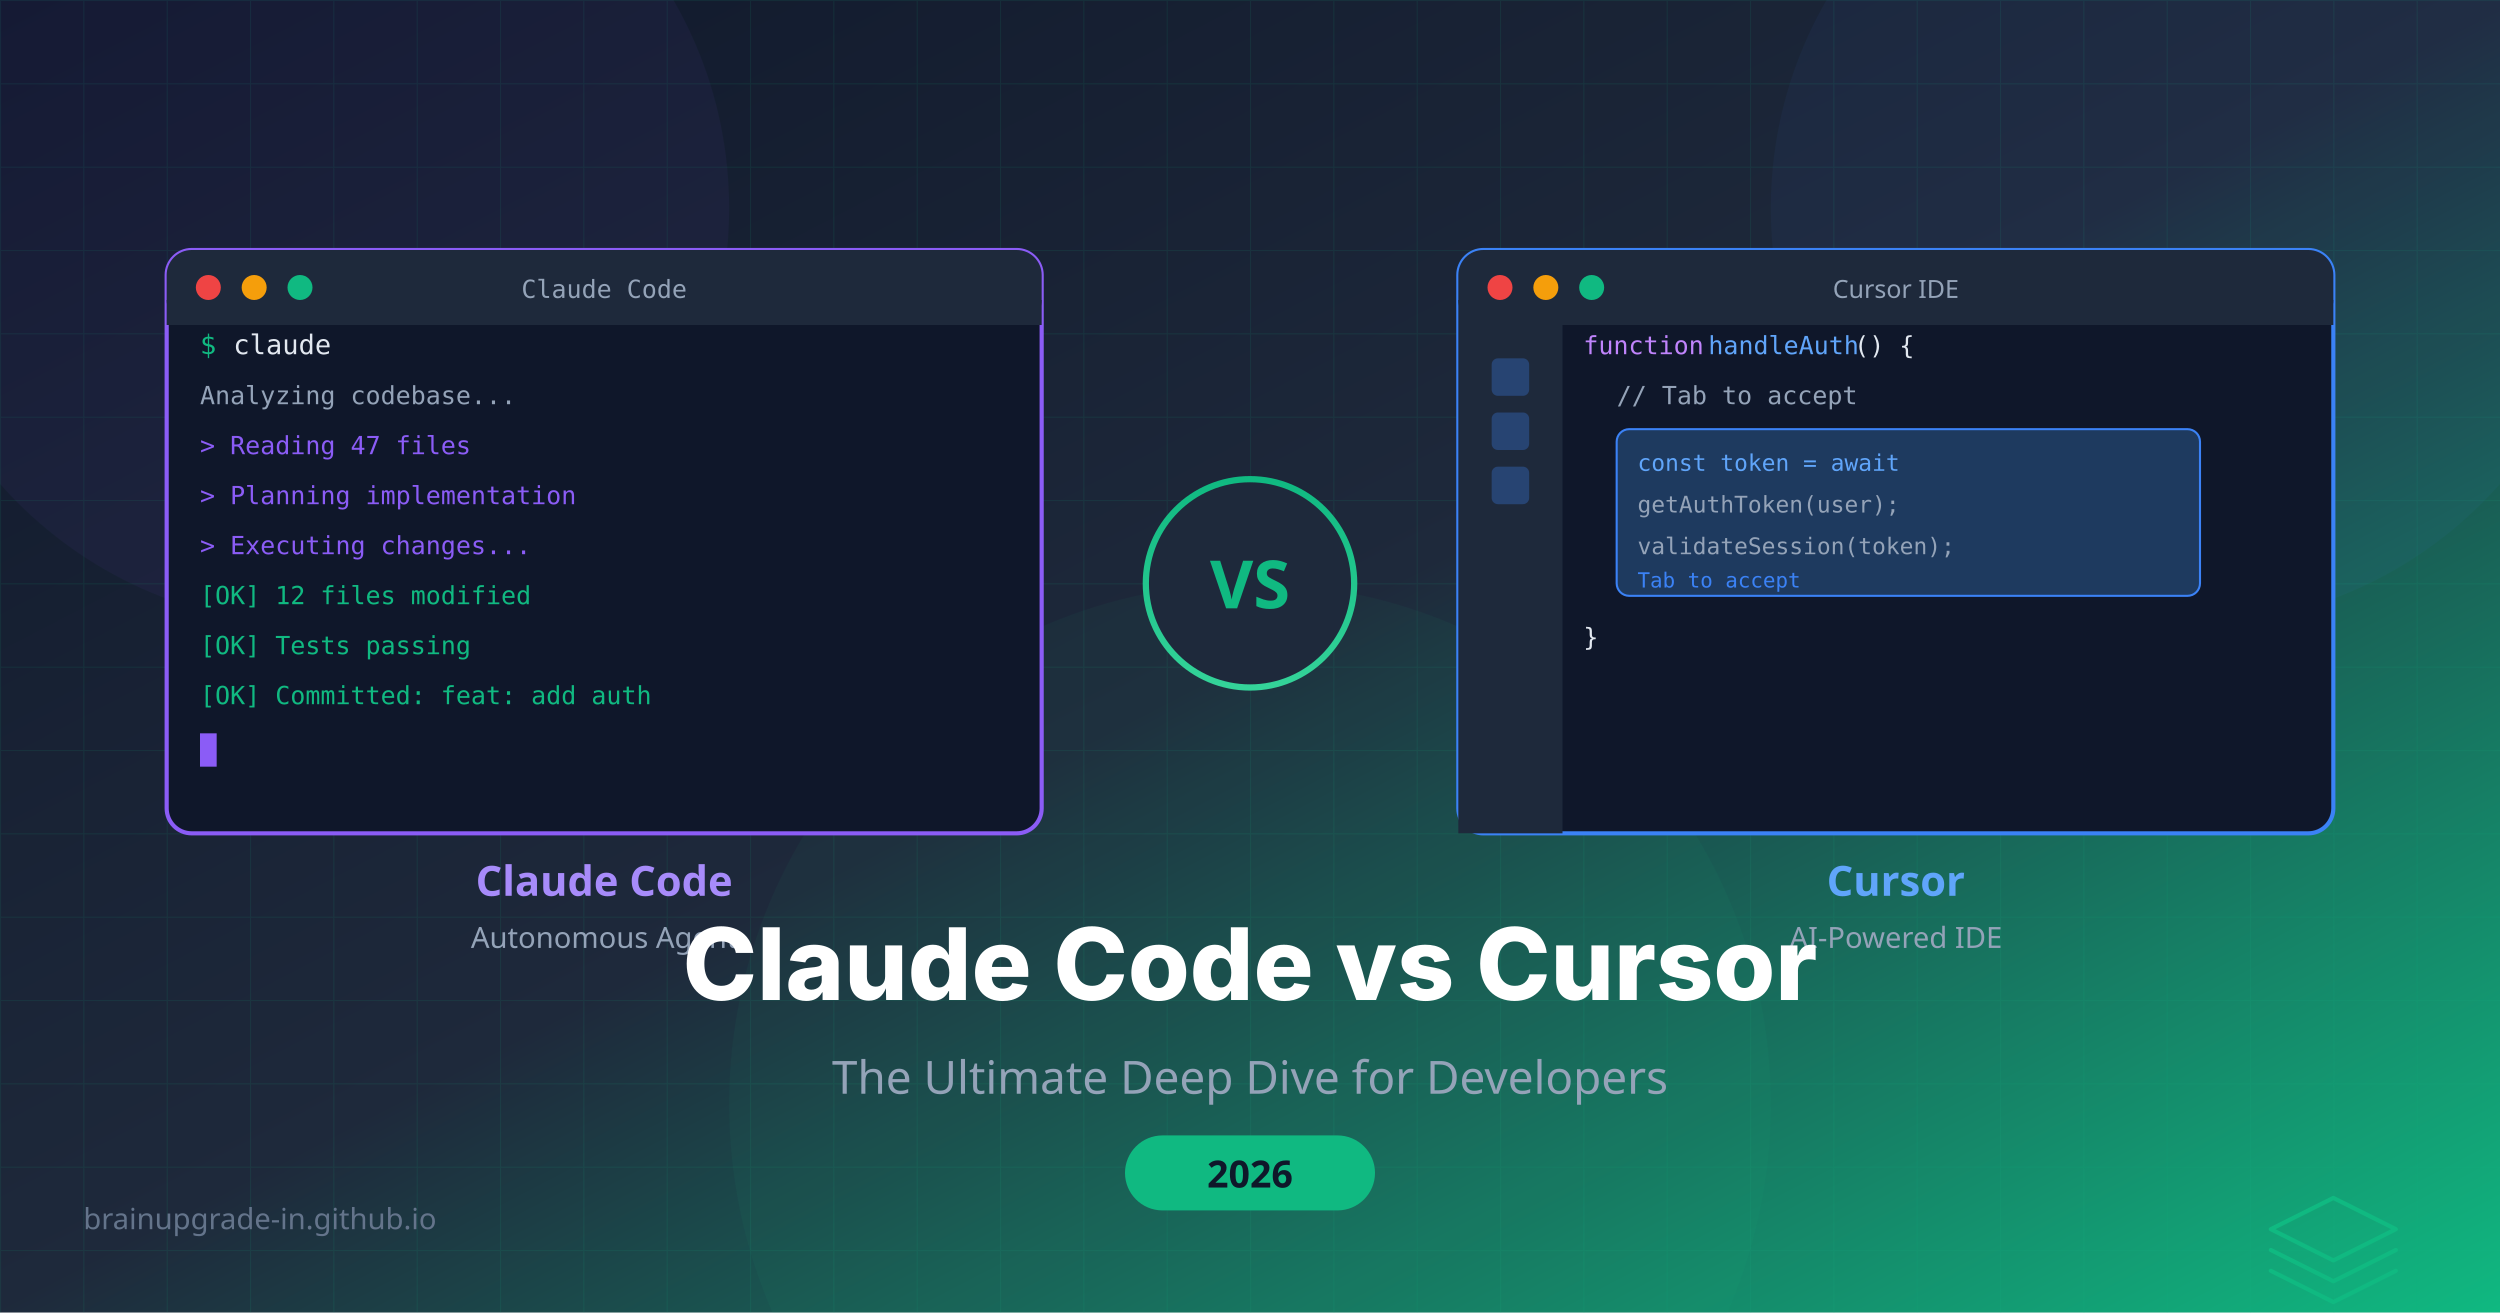
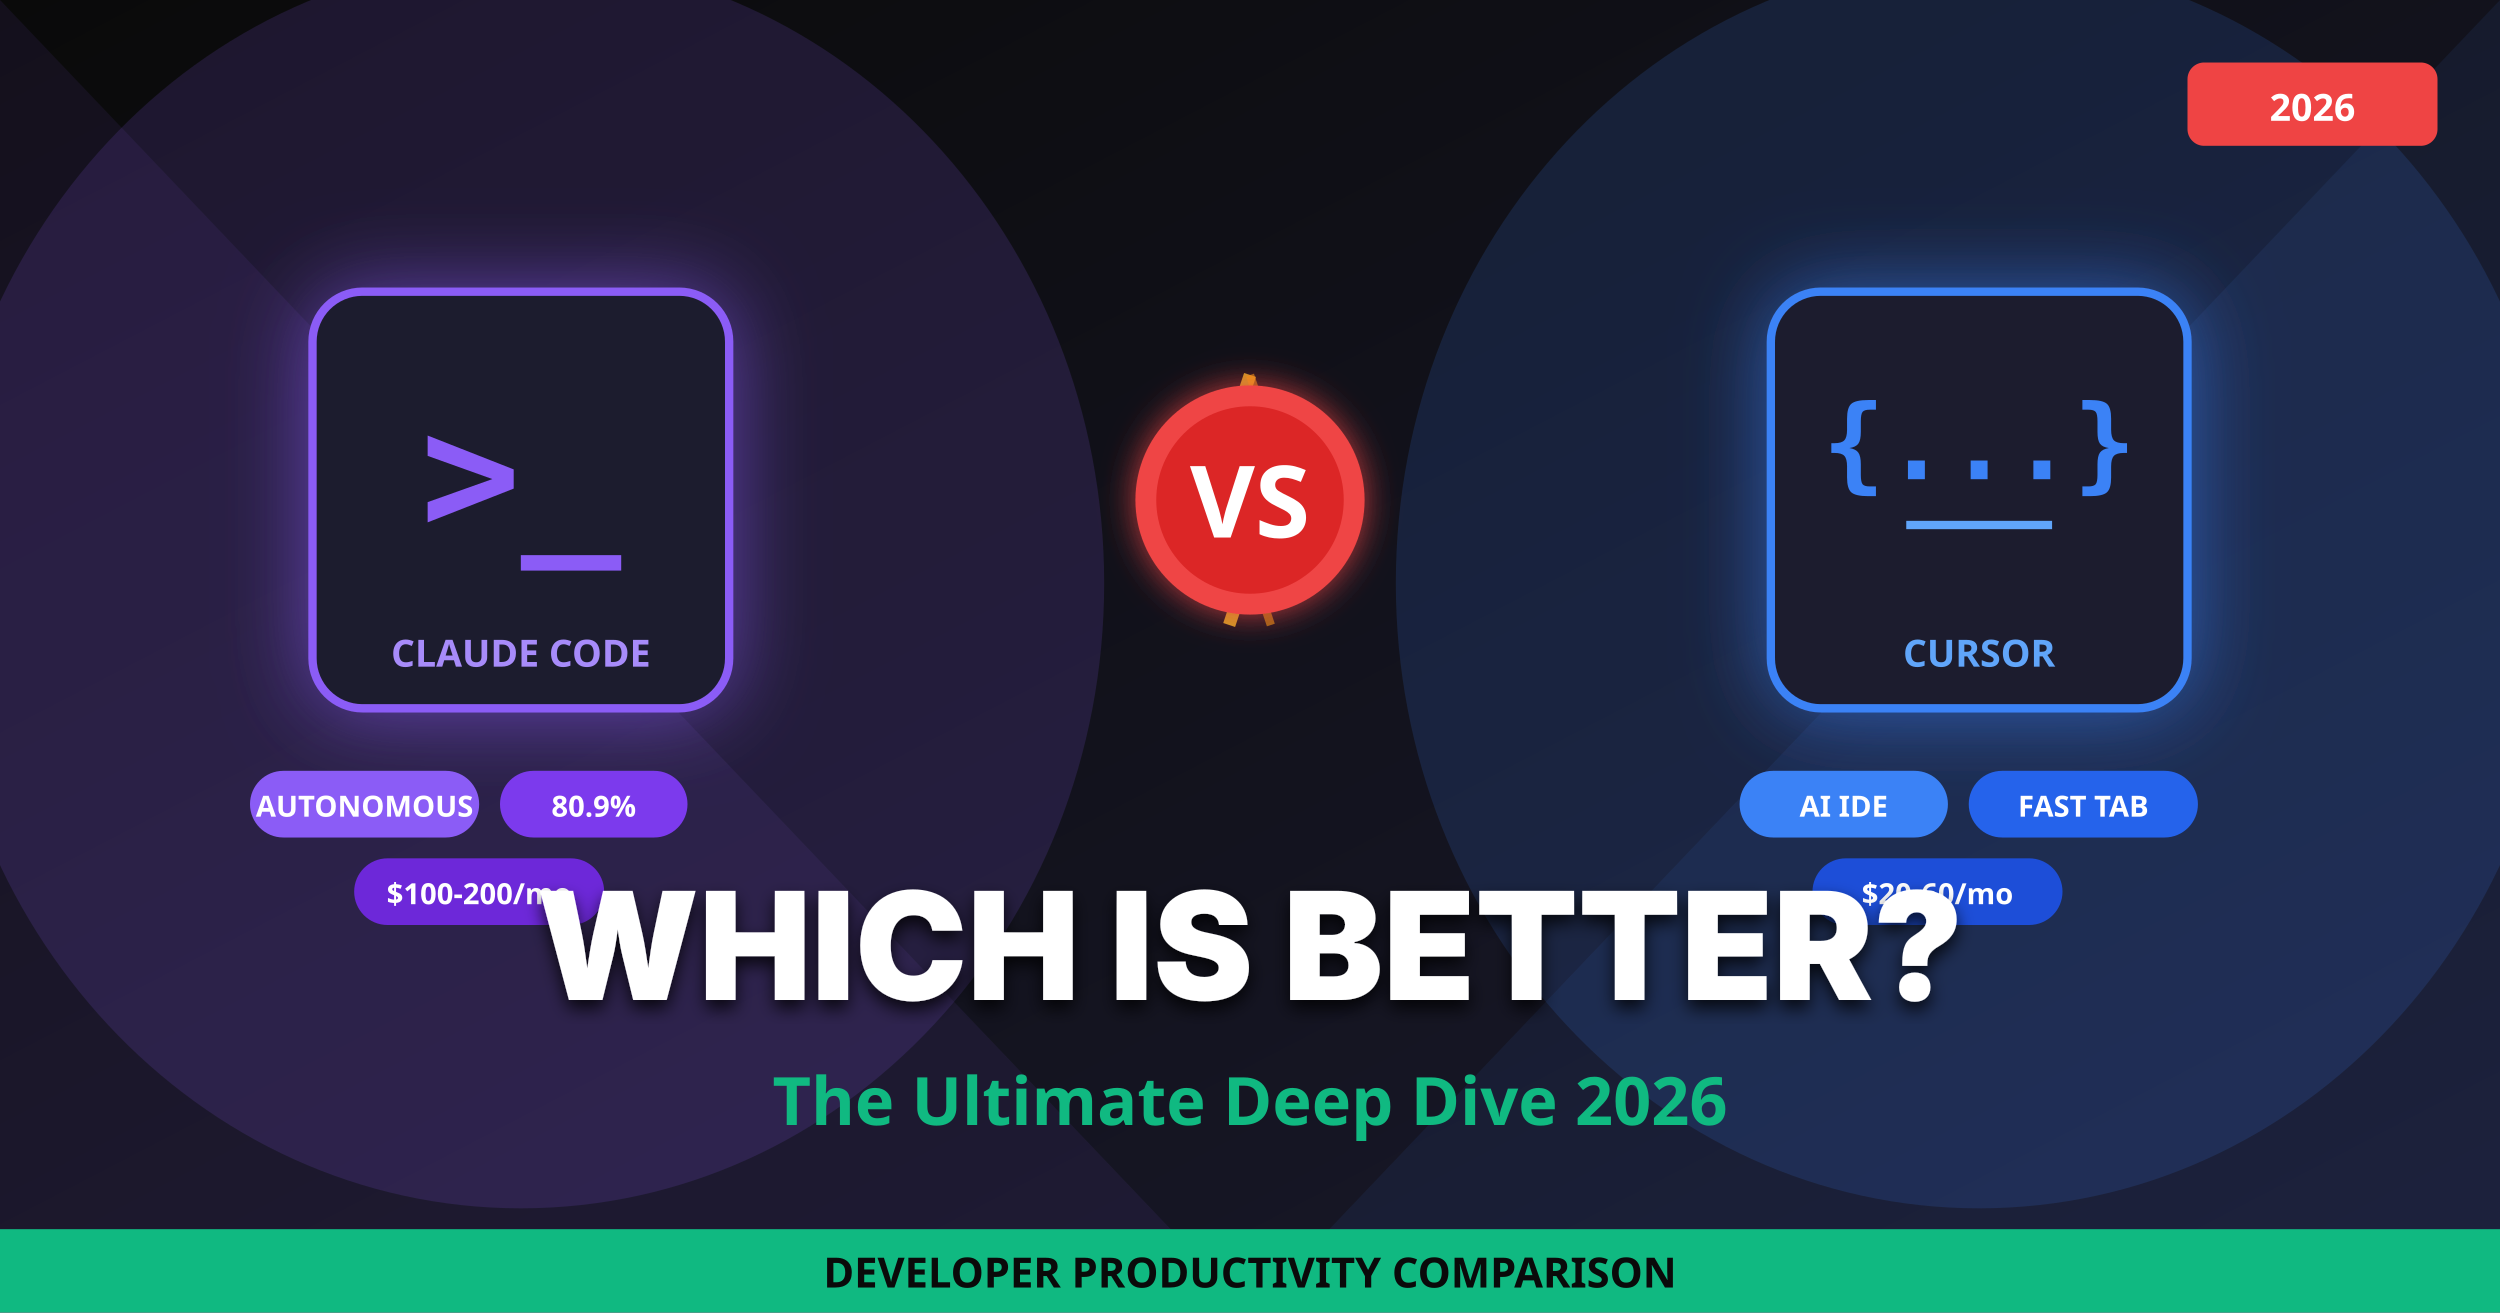
<svg xmlns="http://www.w3.org/2000/svg" viewBox="0 0 1200 630" width="1200" height="630">
  <defs>
-     <linearGradient id="bgGradient" x1="0%" y1="0%" x2="100%" y2="100%">
-       <stop offset="0%" style="stop-color:#0f172a" />
-       <stop offset="50%" style="stop-color:#1e293b" />
-       <stop offset="100%" style="stop-color:#10b981" />
+     <linearGradient id="bgGrad" x1="0%" y1="0%" x2="100%" y2="100%">
+       <stop offset="0%" style="stop-color:#0a0a0a" />
+       <stop offset="100%" style="stop-color:#1a1a2e" />
    </linearGradient>
-     <filter id="glow" x="-50%" y="-50%" width="200%" height="200%">
-       <feGaussianBlur stdDeviation="3" result="coloredBlur" />
+     <filter id="claudeGlow" x="-50%" y="-50%" width="200%" height="200%">
+       <feGaussianBlur stdDeviation="20" result="blur" />
+       <feFlood flood-color="#8b5cf6" flood-opacity="0.6" />
+       <feComposite in2="blur" operator="in" />
      <feMerge>
-         <feMergeNode in="coloredBlur" />
+         <feMergeNode />
        <feMergeNode in="SourceGraphic" />
      </feMerge>
    </filter>
-     <linearGradient id="claudeGradient" x1="0%" y1="0%" x2="100%" y2="100%">
-       <stop offset="0%" style="stop-color:#8b5cf6" />
-       <stop offset="100%" style="stop-color:#a78bfa" />
-     </linearGradient>
-     <linearGradient id="cursorGradient" x1="0%" y1="0%" x2="100%" y2="100%">
-       <stop offset="0%" style="stop-color:#3b82f6" />
-       <stop offset="100%" style="stop-color:#60a5fa" />
-     </linearGradient>
-     <linearGradient id="vsGradient" x1="0%" y1="0%" x2="0%" y2="100%">
-       <stop offset="0%" style="stop-color:#10b981" />
-       <stop offset="100%" style="stop-color:#34d399" />
-     </linearGradient>
+     <filter id="cursorGlow" x="-50%" y="-50%" width="200%" height="200%">
+       <feGaussianBlur stdDeviation="20" result="blur" />
+       <feFlood flood-color="#3b82f6" flood-opacity="0.6" />
+       <feComposite in2="blur" operator="in" />
+       <feMerge>
+         <feMergeNode />
+         <feMergeNode in="SourceGraphic" />
+       </feMerge>
+     </filter>
+     <filter id="vsGlow" x="-50%" y="-50%" width="200%" height="200%">
+       <feGaussianBlur stdDeviation="8" result="blur" />
+       <feFlood flood-color="#ef4444" flood-opacity="0.8" />
+       <feComposite in2="blur" operator="in" />
+       <feMerge>
+         <feMergeNode />
+         <feMergeNode in="SourceGraphic" />
+       </feMerge>
+     </filter>
+     <filter id="textShadow" x="-20%" y="-20%" width="140%" height="140%">
+       <feDropShadow dx="0" dy="4" stdDeviation="4" flood-color="#000000" flood-opacity="0.8" />
+     </filter>
  </defs>
-   <rect width="1200" height="630" fill="url(#bgGradient)" />
-   <g opacity="0.1">
-     <pattern id="grid" width="40" height="40" patternUnits="userSpaceOnUse">
-       <path d="M 40 0 L 0 0 0 40" fill="none" stroke="#10b981" stroke-width="1" />
-     </pattern>
-     <rect width="1200" height="630" fill="url(#grid)" />
+   <rect width="1200" height="630" fill="url(#bgGrad)" />
+   <polygon points="0,0 600,630 0,630" fill="#8b5cf6" opacity="0.08" />
+   <polygon points="1200,0 600,630 1200,630" fill="#3b82f6" opacity="0.08" />
+   <ellipse cx="250" cy="280" rx="280" ry="300" fill="#8b5cf6" opacity="0.15" />
+   <ellipse cx="950" cy="280" rx="280" ry="300" fill="#3b82f6" opacity="0.15" />
+   <g transform="translate(100, 140)">
+     <rect x="50" y="0" width="200" height="200" rx="24" fill="#1e1e2e" stroke="#8b5cf6" stroke-width="4" filter="url(#claudeGlow)" />
+     <text x="150" y="115" text-anchor="middle" fill="#8b5cf6" font-family="monospace" font-size="80" font-weight="bold">&gt;_</text>
+     <text x="150" y="180" text-anchor="middle" fill="#a78bfa" font-family="system-ui, sans-serif" font-size="18" font-weight="600">CLAUDE CODE</text>
+     <rect x="20" y="230" width="110" height="32" rx="16" fill="#8b5cf6" />
+     <text x="75" y="252" text-anchor="middle" fill="#ffffff" font-family="system-ui, sans-serif" font-size="14" font-weight="700">AUTONOMOUS</text>
+     <rect x="140" y="230" width="90" height="32" rx="16" fill="#7c3aed" />
+     <text x="185" y="252" text-anchor="middle" fill="#ffffff" font-family="system-ui, sans-serif" font-size="14" font-weight="700">80.9%</text>
+     <rect x="70" y="272" width="120" height="32" rx="16" fill="#6d28d9" />
+     <text x="130" y="294" text-anchor="middle" fill="#ffffff" font-family="system-ui, sans-serif" font-size="14" font-weight="700">$100-200/mo</text>
  </g>
-   <circle cx="150" cy="100" r="200" fill="#8b5cf6" opacity="0.05" />
-   <circle cx="1050" cy="100" r="200" fill="#3b82f6" opacity="0.05" />
-   <circle cx="600" cy="530" r="250" fill="#10b981" opacity="0.05" />
-   <g transform="translate(80, 120)">
-     <rect x="0" y="0" width="420" height="280" rx="12" fill="#0f172a" stroke="#8b5cf6" stroke-width="2" />
-     <rect x="0" y="0" width="420" height="36" rx="12" fill="#1e293b" />
-     <rect x="0" y="24" width="420" height="12" fill="#1e293b" />
-     <circle cx="20" cy="18" r="6" fill="#ef4444" />
-     <circle cx="42" cy="18" r="6" fill="#f59e0b" />
-     <circle cx="64" cy="18" r="6" fill="#10b981" />
-     <text x="210" y="23" text-anchor="middle" fill="#94a3b8" font-family="monospace" font-size="12">Claude Code</text>
-     <g transform="translate(16, 50)">
-       <text x="0" y="0" fill="#10b981" font-family="monospace" font-size="13">$</text>
-       <text x="16" y="0" fill="#e2e8f0" font-family="monospace" font-size="13">claude</text>
-       <text x="0" y="24" fill="#94a3b8" font-family="monospace" font-size="12">Analyzing codebase...</text>
-       <text x="0" y="48" fill="#8b5cf6" font-family="monospace" font-size="12">&gt; Reading 47 files</text>
-       <text x="0" y="72" fill="#8b5cf6" font-family="monospace" font-size="12">&gt; Planning implementation</text>
-       <text x="0" y="96" fill="#8b5cf6" font-family="monospace" font-size="12">&gt; Executing changes...</text>
-       <text x="0" y="120" fill="#10b981" font-family="monospace" font-size="12">[OK] 12 files modified</text>
-       <text x="0" y="144" fill="#10b981" font-family="monospace" font-size="12">[OK] Tests passing</text>
-       <text x="0" y="168" fill="#10b981" font-family="monospace" font-size="12">[OK] Committed: feat: add auth</text>
-     </g>
-     <rect x="16" y="232" width="8" height="16" fill="#8b5cf6">
-       <animate attributeName="opacity" values="1;0;1" dur="1s" repeatCount="indefinite" />
+   <g transform="translate(510, 180)">
+     <path d="M90 0 L70 60 L100 60 L80 120" stroke="#fbbf24" stroke-width="6" fill="none" opacity="0.8" />
+     <path d="M90 0 L110 60 L80 60 L100 120" stroke="#f59e0b" stroke-width="4" fill="none" opacity="0.6" />
+     <circle cx="90" cy="60" r="55" fill="#ef4444" filter="url(#vsGlow)" />
+     <circle cx="90" cy="60" r="45" fill="#dc2626" />
+     <text x="90" y="78" text-anchor="middle" fill="#ffffff" font-family="system-ui, sans-serif" font-size="48" font-weight="900">VS</text>
+   </g>
+   <g transform="translate(800, 140)">
+     <rect x="50" y="0" width="200" height="200" rx="24" fill="#1e1e2e" stroke="#3b82f6" stroke-width="4" filter="url(#cursorGlow)" />
+     <text x="150" y="90" text-anchor="middle" fill="#3b82f6" font-family="monospace" font-size="50" font-weight="bold">{...}</text>
+     <rect x="115" y="110" width="70" height="4" fill="#60a5fa">
+       <animate attributeName="opacity" values="1;0.3;1" dur="0.8s" repeatCount="indefinite" />
    </rect>
-     <text x="210" y="310" text-anchor="middle" fill="#a78bfa" font-family="system-ui, sans-serif" font-size="20" font-weight="700">Claude Code</text>
-     <text x="210" y="335" text-anchor="middle" fill="#94a3b8" font-family="system-ui, sans-serif" font-size="14">Autonomous Agent</text>
+     <text x="150" y="180" text-anchor="middle" fill="#60a5fa" font-family="system-ui, sans-serif" font-size="18" font-weight="600">CURSOR</text>
+     <rect x="35" y="230" width="100" height="32" rx="16" fill="#3b82f6" />
+     <text x="85" y="252" text-anchor="middle" fill="#ffffff" font-family="system-ui, sans-serif" font-size="14" font-weight="700">AI IDE</text>
+     <rect x="145" y="230" width="110" height="32" rx="16" fill="#2563eb" />
+     <text x="200" y="252" text-anchor="middle" fill="#ffffff" font-family="system-ui, sans-serif" font-size="14" font-weight="700">FAST TAB</text>
+     <rect x="70" y="272" width="120" height="32" rx="16" fill="#1d4ed8" />
+     <text x="130" y="294" text-anchor="middle" fill="#ffffff" font-family="system-ui, sans-serif" font-size="14" font-weight="700">$20-60/mo</text>
  </g>
-   <g transform="translate(540, 220)">
-     <circle cx="60" cy="60" r="50" fill="#1e293b" stroke="url(#vsGradient)" stroke-width="3" />
-     <text x="60" y="72" text-anchor="middle" fill="#10b981" font-family="system-ui, sans-serif" font-size="32" font-weight="800">VS</text>
-   </g>
-   <g transform="translate(700, 120)">
-     <rect x="0" y="0" width="420" height="280" rx="12" fill="#0f172a" stroke="#3b82f6" stroke-width="2" />
-     <rect x="0" y="0" width="420" height="36" rx="12" fill="#1e293b" />
-     <rect x="0" y="24" width="420" height="12" fill="#1e293b" />
-     <circle cx="20" cy="18" r="6" fill="#ef4444" />
-     <circle cx="42" cy="18" r="6" fill="#f59e0b" />
-     <circle cx="64" cy="18" r="6" fill="#10b981" />
-     <text x="210" y="23" text-anchor="middle" fill="#94a3b8" font-family="system-ui, sans-serif" font-size="12">Cursor IDE</text>
-     <rect x="0" y="36" width="50" height="244" fill="#1e293b" />
-     <rect x="16" y="52" width="18" height="18" rx="3" fill="#3b82f6" opacity="0.3" />
-     <rect x="16" y="78" width="18" height="18" rx="3" fill="#3b82f6" opacity="0.3" />
-     <rect x="16" y="104" width="18" height="18" rx="3" fill="#3b82f6" opacity="0.3" />
-     <g transform="translate(60, 50)">
-       <text x="0" y="0" fill="#c084fc" font-family="monospace" font-size="12">function</text>
-       <text x="60" y="0" fill="#60a5fa" font-family="monospace" font-size="12">handleAuth</text>
-       <text x="130" y="0" fill="#e2e8f0" font-family="monospace" font-size="12">() {</text>
-       <text x="16" y="24" fill="#94a3b8" font-family="monospace" font-size="12">// Tab to accept</text>
-       <rect x="16" y="36" width="280" height="80" rx="6" fill="#1e3a5f" stroke="#3b82f6" stroke-width="1" />
-       <text x="26" y="56" fill="#60a5fa" font-family="monospace" font-size="11">const token = await</text>
-       <text x="26" y="76" fill="#94a3b8" font-family="monospace" font-size="11">  getAuthToken(user);</text>
-       <text x="26" y="96" fill="#94a3b8" font-family="monospace" font-size="11">  validateSession(token);</text>
-       <text x="26" y="112" fill="#3b82f6" font-family="monospace" font-size="10">Tab to accept</text>
-       <text x="0" y="140" fill="#e2e8f0" font-family="monospace" font-size="12">}</text>
-     </g>
-     <text x="210" y="310" text-anchor="middle" fill="#60a5fa" font-family="system-ui, sans-serif" font-size="20" font-weight="700">Cursor</text>
-     <text x="210" y="335" text-anchor="middle" fill="#94a3b8" font-family="system-ui, sans-serif" font-size="14">AI-Powered IDE</text>
-   </g>
-   <text x="600" y="480" text-anchor="middle" fill="#ffffff" font-family="system-ui, -apple-system, sans-serif" font-size="48" font-weight="800">
-     Claude Code vs Cursor
+   <text x="600" y="480" text-anchor="middle" fill="#ffffff" font-family="system-ui, -apple-system, sans-serif" font-size="72" font-weight="900" filter="url(#textShadow)">
+     WHICH IS BETTER?
  </text>
-   <text x="600" y="525" text-anchor="middle" fill="#94a3b8" font-family="system-ui, sans-serif" font-size="22">
-     The Ultimate Deep Dive for Developers
+   <text x="600" y="540" text-anchor="middle" fill="#10b981" font-family="system-ui, sans-serif" font-size="32" font-weight="700">
+     The Ultimate Deep Dive 2026
  </text>
-   <g transform="translate(540, 545)">
-     <rect x="0" y="0" width="120" height="36" rx="18" fill="#10b981" />
-     <text x="60" y="25" text-anchor="middle" fill="#0f172a" font-family="system-ui, sans-serif" font-size="18" font-weight="700">2026</text>
-   </g>
-   <g transform="translate(40, 590)">
-     <text x="0" y="0" fill="#64748b" font-family="system-ui, sans-serif" font-size="14">brainupgrade-in.github.io</text>
-   </g>
-   <g transform="translate(1080, 565)">
-     <path d="M40 10 L10 25 L40 40 L70 25 Z" fill="none" stroke="#10b981" stroke-width="2" stroke-linejoin="round" />
-     <path d="M10 35 L40 50 L70 35" fill="none" stroke="#10b981" stroke-width="2" stroke-linecap="round" stroke-linejoin="round" />
-     <path d="M10 45 L40 60 L70 45" fill="none" stroke="#10b981" stroke-width="2" stroke-linecap="round" stroke-linejoin="round" />
+   <rect x="0" y="590" width="1200" height="40" fill="#10b981" />
+   <text x="600" y="618" text-anchor="middle" fill="#0a0a0a" font-family="system-ui, sans-serif" font-size="20" font-weight="800">
+     DEVELOPER PRODUCTIVITY COMPARISON
+   </text>
+   <g transform="translate(1050, 30)">
+     <rect x="0" y="0" width="120" height="40" rx="8" fill="#ef4444" />
+     <text x="60" y="28" text-anchor="middle" fill="#ffffff" font-family="system-ui, sans-serif" font-size="18" font-weight="800">2026</text>
  </g>
</svg>
